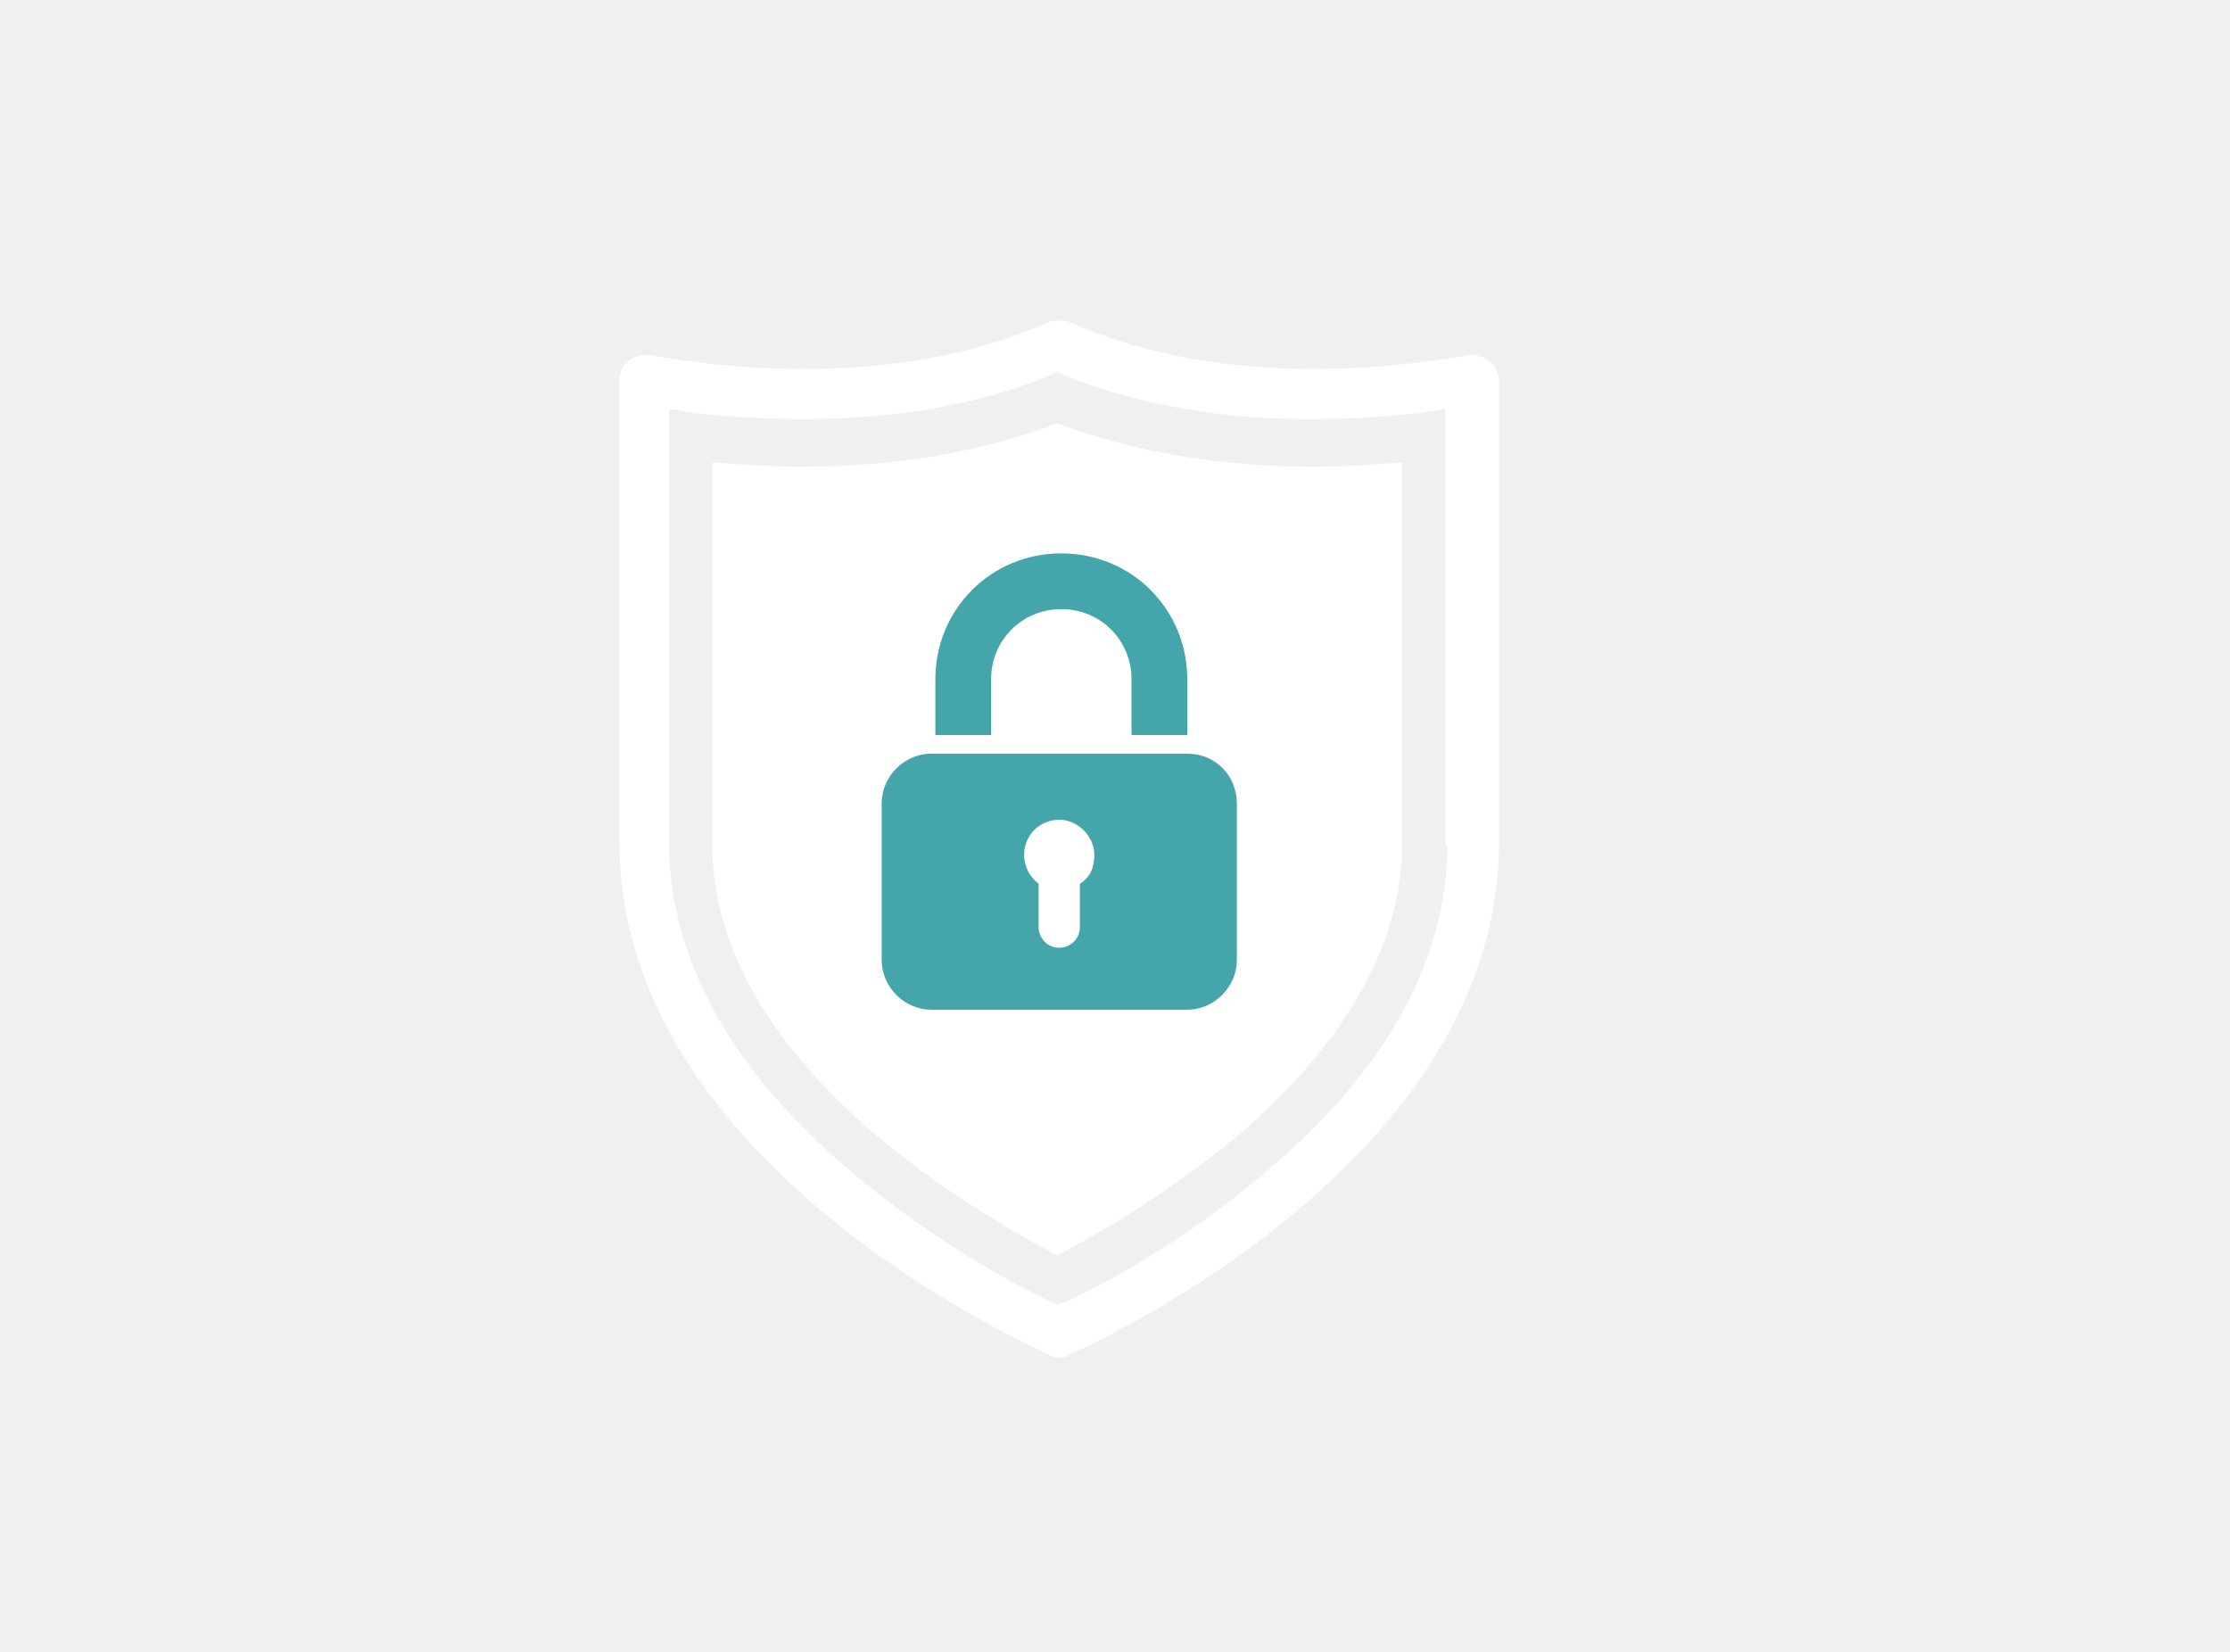
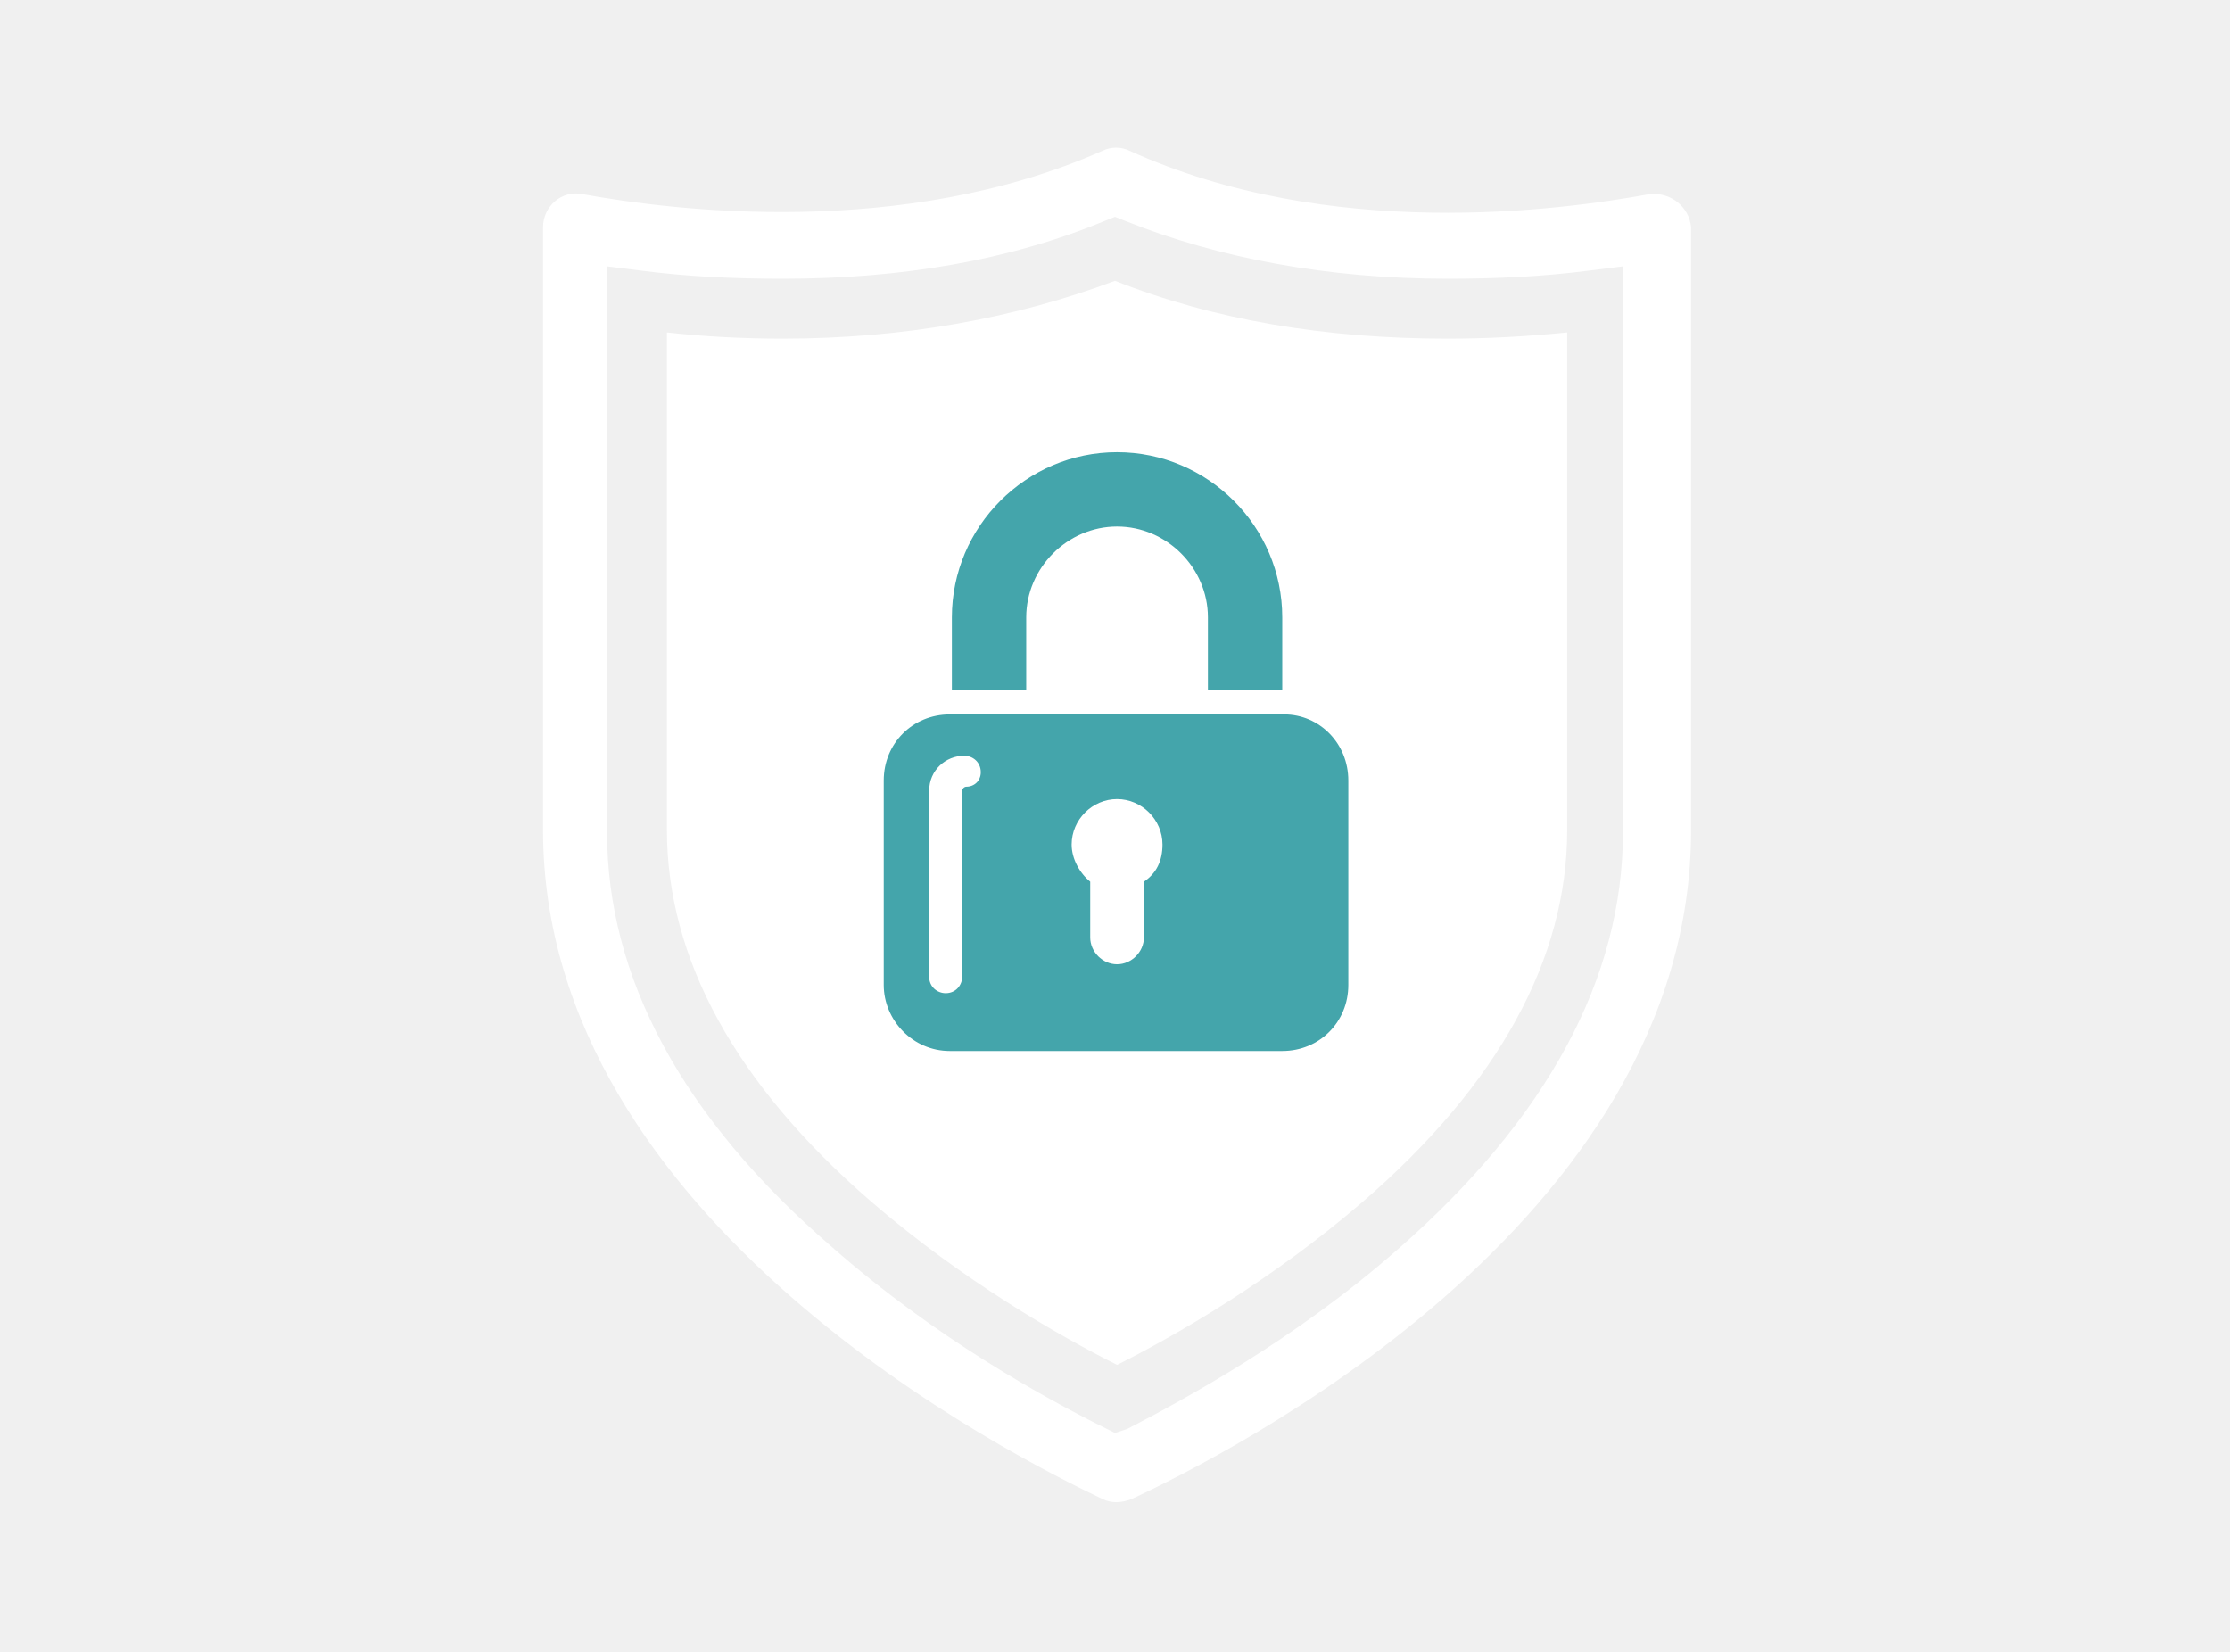
<svg xmlns="http://www.w3.org/2000/svg" version="1.1" id="Layer_1" x="0" y="0" viewBox="0 0 108 80" xml:space="preserve">
-   <style>.st0{fill:#fff}.st1{fill:#44a5ab}</style>
-   <path class="st0" d="M52.9 40.5c0-.9-.8-1.6-1.7-1.6-.9 0-1.7.7-1.7 1.6 0 .5.3 1 .7 1.3l-.4 3.6h2.9l-.4-3.6c.4-.2.6-.7.6-1.3zm-1.7-10.4h-.1c-1.2 0-2.2.6-2.8 1.7-.5.9-.5 2-.5 3.4v.3h6.8c0-1.6 0-2.8-.5-3.7-.6-1.1-1.7-1.7-2.9-1.7z" />
-   <path class="st0" d="M63.6 22.6c-4.5 0-8.7-.7-12.4-2.1-3.7 1.4-7.8 2.1-12.4 2.1-1.4 0-2.9-.1-4.3-.2v18.5c0 4.8 2.6 9.4 7.6 13.8 3.4 2.9 7 5 9.1 6.1 2.1-1.1 5.7-3.2 9.1-6.1 5-4.4 7.6-9.1 7.6-13.8V22.4c-1.4.1-2.9.2-4.3.2zm-4.4 25.6c0 .3-.2.5-.5.5H43.8c-.3 0-.5-.2-.5-.5V36c0-.3.2-.5.5-.5h1.6v-2.6c.1-1.4.8-2.8 1.9-3.8 1.1-1 2.5-1.5 4-1.5h.5c2.8.2 5.2 2.5 5.4 5.2v2.6h1.6c.3 0 .5.2.5.5v12.3z" />
-   <path class="st0" d="M71.1 17.2c-3.4.6-11.9 1.7-19.3-1.6-.3-.1-.7-.1-1 0-7.4 3.3-16 2.2-19.3 1.6-.8-.1-1.5.4-1.5 1.2v22.4c0 14.6 17.5 23.3 20.8 24.8.3.2.7.2 1 0 3.3-1.5 20.8-10.2 20.8-24.8V18.5c0-.8-.7-1.4-1.5-1.3zm-1 23.7c0 5.4-2.8 10.7-8.4 15.5-3.7 3.3-7.8 5.6-10 6.6l-.5.2-.4-.2c-2.1-1-6.2-3.3-10.1-6.7-5.5-4.8-8.3-10.1-8.3-15.5v-21l1.2.2c1.8.2 3.6.3 5.3.3 4.4 0 8.5-.7 11.9-2.1l.4-.2.4.2c3.5 1.4 7.5 2.1 11.9 2.1 1.7 0 3.5-.1 5.3-.3l1.2-.2v21.1z" />
-   <path class="st0" d="M40.7 25.9h20.5v24H40.7z" />
-   <path class="st1" d="M57.5 36.5H45.1c-1.3 0-2.4 1.1-2.4 2.4v7.6c0 1.3 1.1 2.4 2.4 2.4h12.4c1.3 0 2.4-1.1 2.4-2.4v-7.6c0-1.3-1-2.4-2.4-2.4zm-11.8 2.7c-.1 0-.2.1-.2.2v6.9c0 .3-.3.6-.6.6s-.6-.3-.6-.6v-6.9c0-.7.6-1.3 1.3-1.3.3 0 .6.3.6.6.1.3-.2.5-.5.5zm6.6 3.6v2.1c0 .6-.5 1-1 1-.6 0-1-.5-1-1v-2.1c-.4-.3-.7-.8-.7-1.4 0-1 .8-1.7 1.7-1.7.9 0 1.7.8 1.7 1.7 0 .6-.2 1.1-.7 1.4zM48 32.9c0-1.9 1.5-3.4 3.4-3.4s3.4 1.5 3.4 3.4v2.7h2.7v-2.7c0-3.4-2.7-6.1-6.1-6.1-3.4 0-6.1 2.7-6.1 6.1v2.7H48v-2.7z" />
-   <path class="st1" d="M44 38h3v10h-3z" />
+   <style>.st0{fill:#fff}</style>
+   <path class="st0" d="M56.2 39.8c0-1.2-1-2.1-2.2-2.1-1.2 0-2.2 1-2.2 2.1 0 .7.4 1.3.9 1.7l-.6 4.6h3.7l-.6-4.6c.7-.4 1-1 1-1.7zM54 26.2h-.2c-1.5 0-2.9.8-3.7 2.2-.7 1.1-.6 2.6-.6 4.5v.3h8.9v-.1c0-2.1.1-3.7-.7-4.9-.8-1.2-2.2-2-3.7-2z" />
+   <path class="st0" d="M70.1 16.4c-5.9 0-11.3-.9-16.1-2.8-4.8 1.8-10.2 2.8-16.1 2.8-1.9 0-3.8-.1-5.6-.3v24.1c0 6.2 3.3 12.3 9.9 18 4.4 3.8 9.1 6.5 11.9 7.9 2.8-1.4 7.5-4.1 11.9-7.9 6.6-5.7 9.9-11.8 9.9-18V16.1c-2 .2-3.9.3-5.8.3zm-5.7 33.4c0 .4-.3.7-.7.7H44.3c-.4 0-.7-.3-.7-.7v-16c0-.4.3-.7.7-.7h2c0-.5-.1-2.7 0-3.3.1-1.8 1.1-3.7 2.5-4.9C50.3 23.7 52 23 54 23h.7c3.7.3 6.7 3.2 7 6.7.1.7 0 2.9 0 3.4h2.1c.4 0 .6.3.6.7v16z" />
+   <path class="st0" d="M79.9 9.4c-4.4.8-15.5 2.3-25.2-2.1-.4-.2-.9-.2-1.3 0-9.7 4.3-20.8 2.9-25.2 2.1-1-.2-1.9.6-1.9 1.6v29.2c0 19 22.9 30.4 27.1 32.4.4.2.9.2 1.4 0 4.3-2 27.1-13.3 27.1-32.4V11c-.1-1-1-1.7-2-1.6zm-1.3 30.9c0 7.1-3.7 13.9-10.9 20.2-5 4.4-10.4 7.3-13.1 8.7l-.6.2-.6-.3c-2.8-1.4-8.1-4.3-13.1-8.7-7.3-6.3-10.9-13.1-10.9-20.1V12.9l1.6.2c2.3.3 4.6.4 6.9.4 5.8 0 11-.9 15.6-2.8l.5-.2.5.2c4.5 1.8 9.8 2.8 15.6 2.8 2.3 0 4.6-.1 6.9-.4l1.6-.2v27.4z" />
+   <path class="st0" d="M40.3 20.7H67V52H40.3z" />
+   <path d="M62.2 34.6H46c-1.8 0-3.2 1.4-3.2 3.2v9.9c0 1.7 1.4 3.2 3.2 3.2h16.1c1.8 0 3.2-1.4 3.2-3.2v-9.9c0-1.8-1.4-3.2-3.1-3.2zm-15.4 3.5c-.1 0-.2.1-.2.2v9c0 .4-.3.8-.8.8-.4 0-.8-.3-.8-.8v-9c0-1 .8-1.7 1.7-1.7.4 0 .8.3.8.8 0 .4-.3.7-.7.7zm8.6 4.6v2.7c0 .7-.6 1.3-1.3 1.3-.7 0-1.3-.6-1.3-1.3v-2.7c-.5-.4-.9-1.1-.9-1.8 0-1.2 1-2.2 2.2-2.2 1.2 0 2.2 1 2.2 2.2 0 .8-.3 1.4-.9 1.8zm-5.7-12.8c0-2.4 2-4.4 4.4-4.4 2.4 0 4.4 2 4.4 4.4v3.5h3.6v-3.5c0-4.4-3.6-8-8-8s-8 3.6-8 8v3.5h3.6v-3.5z" fill="#44a5ab" />
</svg>
